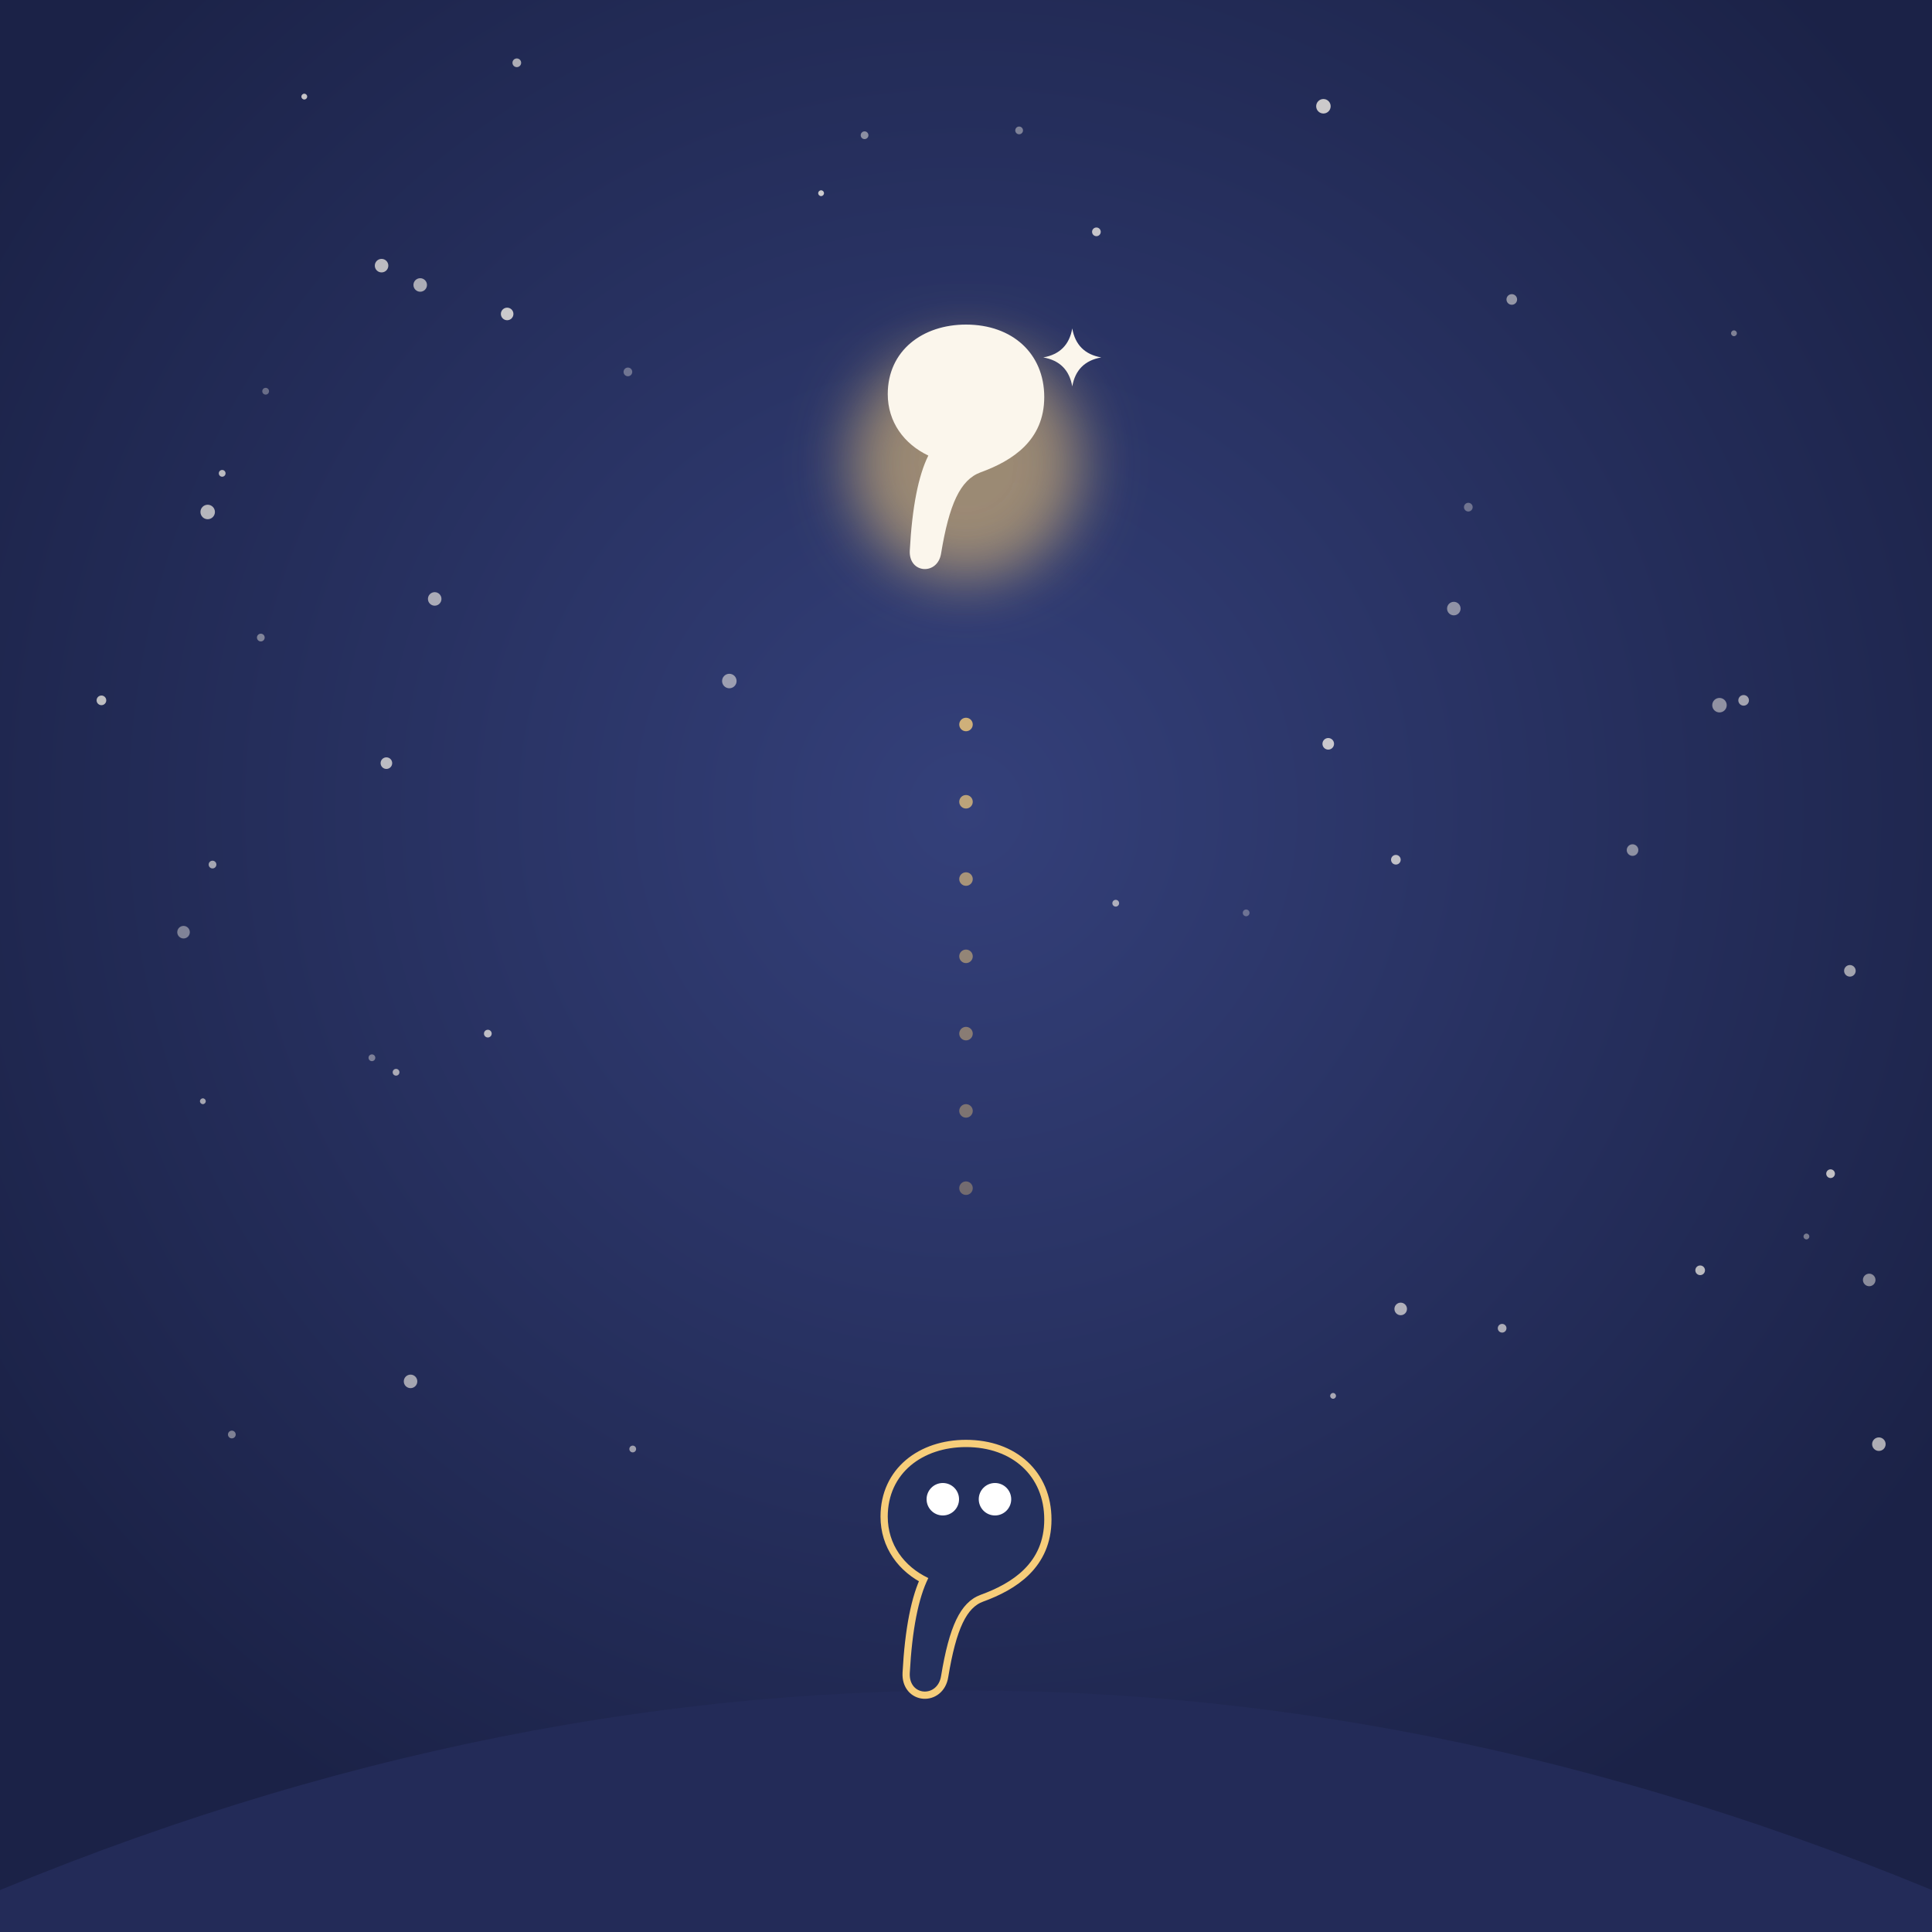
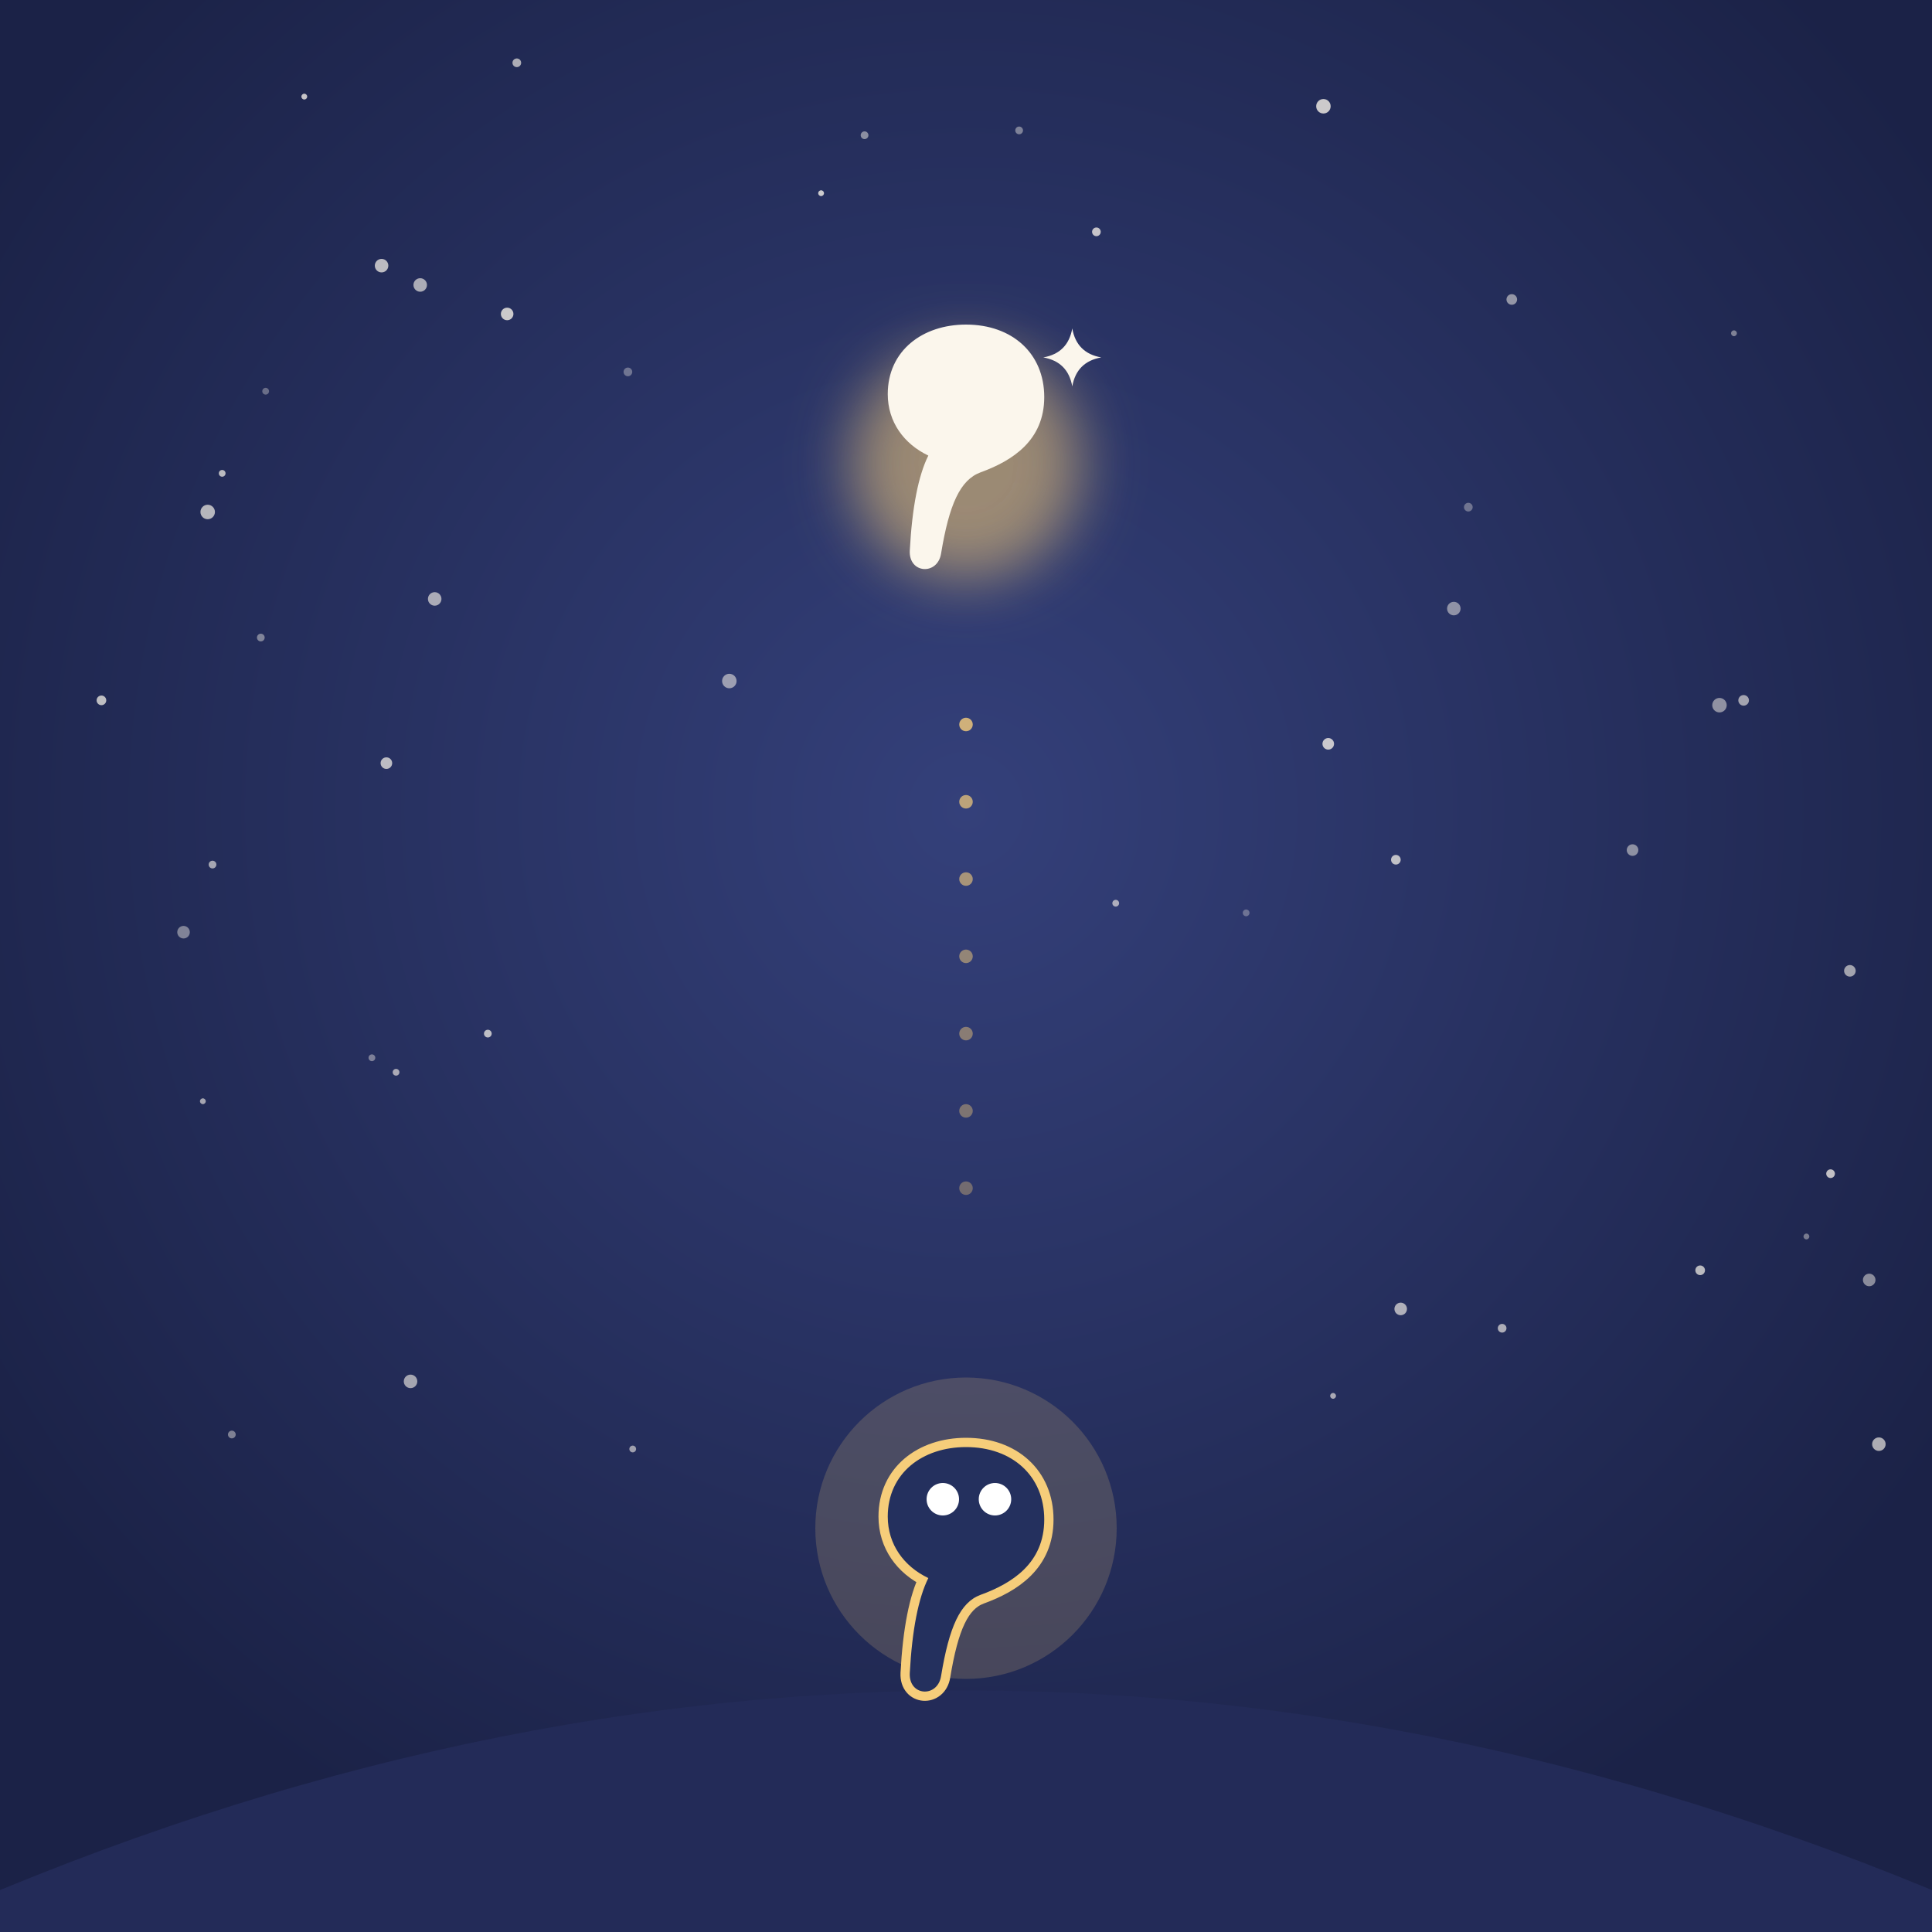
<svg xmlns="http://www.w3.org/2000/svg" viewBox="0 0 400 400" preserveAspectRatio="xMidYMid slice">
  <rect width="400" height="400" fill="url(#p11-glow)" />
  <defs>
    <radialGradient id="p11-glow" cx=".5" cy=".42" r=".6">
      <stop offset="0" stop-color="#34407A" />
      <stop offset="1" stop-color="#1B2247" />
    </radialGradient>
    <filter id="p11-blur" x="-1" y="-1" width="3" height="3">
      <feGaussianBlur stdDeviation="6" />
    </filter>
  </defs>
  <circle cx="361" cy="145" r="1.1" fill="#FBF6EC" opacity="0.59" />
  <circle cx="80" cy="158" r="1.2" fill="#FBF6EC" opacity="0.70" />
  <circle cx="46" cy="98" r="0.7" fill="#FBF6EC" opacity="0.70" />
  <circle cx="274" cy="22" r="1.5" fill="#FBF6EC" opacity="0.78" />
  <circle cx="258" cy="189" r="0.7" fill="#FBF6EC" opacity="0.31" />
  <circle cx="211" cy="27" r="0.8" fill="#FBF6EC" opacity="0.42" />
  <circle cx="21" cy="145" r="1.0" fill="#FBF6EC" opacity="0.72" />
  <circle cx="389" cy="299" r="1.4" fill="#FBF6EC" opacity="0.65" />
  <circle cx="130" cy="77" r="0.9" fill="#FBF6EC" opacity="0.34" />
  <circle cx="301" cy="126" r="1.4" fill="#FBF6EC" opacity="0.49" />
  <circle cx="374" cy="256" r="0.6" fill="#FBF6EC" opacity="0.40" />
  <circle cx="356" cy="146" r="1.5" fill="#FBF6EC" opacity="0.50" />
  <circle cx="38" cy="193" r="1.3" fill="#FBF6EC" opacity="0.43" />
  <circle cx="43" cy="106" r="1.5" fill="#FBF6EC" opacity="0.68" />
  <circle cx="55" cy="81" r="0.7" fill="#FBF6EC" opacity="0.33" />
  <circle cx="313" cy="62" r="1.1" fill="#FBF6EC" opacity="0.52" />
  <circle cx="82" cy="222" r="0.7" fill="#FBF6EC" opacity="0.62" />
  <circle cx="54" cy="132" r="0.8" fill="#FBF6EC" opacity="0.43" />
  <circle cx="379" cy="243" r="0.9" fill="#FBF6EC" opacity="0.74" />
  <circle cx="90" cy="124" r="1.4" fill="#FBF6EC" opacity="0.62" />
  <circle cx="48" cy="297" r="0.8" fill="#FBF6EC" opacity="0.43" />
  <circle cx="304" cy="105" r="0.9" fill="#FBF6EC" opacity="0.34" />
  <circle cx="44" cy="179" r="0.8" fill="#FBF6EC" opacity="0.60" />
  <circle cx="151" cy="141" r="1.5" fill="#FBF6EC" opacity="0.54" />
  <circle cx="79" cy="55" r="1.4" fill="#FBF6EC" opacity="0.71" />
  <circle cx="105" cy="65" r="1.3" fill="#FBF6EC" opacity="0.77" />
  <circle cx="85" cy="286" r="1.4" fill="#FBF6EC" opacity="0.60" />
  <circle cx="170" cy="40" r="0.6" fill="#FBF6EC" opacity="0.78" />
  <circle cx="101" cy="214" r="0.8" fill="#FBF6EC" opacity="0.71" />
  <circle cx="77" cy="219" r="0.7" fill="#FBF6EC" opacity="0.41" />
  <circle cx="359" cy="69" r="0.6" fill="#FBF6EC" opacity="0.43" />
  <circle cx="179" cy="28" r="0.8" fill="#FBF6EC" opacity="0.48" />
  <circle cx="227" cy="48" r="0.9" fill="#FBF6EC" opacity="0.75" />
  <circle cx="383" cy="201" r="1.2" fill="#FBF6EC" opacity="0.59" />
  <circle cx="63" cy="20" r="0.6" fill="#FBF6EC" opacity="0.76" />
  <circle cx="276" cy="289" r="0.6" fill="#FBF6EC" opacity="0.62" />
  <circle cx="131" cy="300" r="0.7" fill="#FBF6EC" opacity="0.57" />
  <circle cx="290" cy="271" r="1.3" fill="#FBF6EC" opacity="0.65" />
  <circle cx="311" cy="275" r="0.9" fill="#FBF6EC" opacity="0.64" />
  <circle cx="352" cy="263" r="1.0" fill="#FBF6EC" opacity="0.70" />
  <circle cx="338" cy="176" r="1.2" fill="#FBF6EC" opacity="0.49" />
  <circle cx="231" cy="187" r="0.7" fill="#FBF6EC" opacity="0.62" />
  <circle cx="387" cy="265" r="1.3" fill="#FBF6EC" opacity="0.49" />
  <circle cx="289" cy="178" r="1.0" fill="#FBF6EC" opacity="0.72" />
  <circle cx="42" cy="228" r="0.6" fill="#FBF6EC" opacity="0.60" />
  <circle cx="275" cy="154" r="1.2" fill="#FBF6EC" opacity="0.76" />
  <circle cx="107" cy="13" r="0.9" fill="#FBF6EC" opacity="0.64" />
  <circle cx="87" cy="59" r="1.4" fill="#FBF6EC" opacity="0.63" />
  <circle cx="200" cy="96" r="24" fill="#F6CD7A" opacity=".55" filter="url(#p11-blur)" />
  <g transform="translate(175.4 64.8) scale(1.2)">
    <path d="M7 14C7 6.5 13 2 20.5 2C28.5 2 34 7 34 14.5C34 22 28.5 25.5 23 27.5C19.5 28.8 17.6 33 16.2 41.5C15.6 45.3 10.6 45 10.8 41C11.2 33.5 12.3 28 14 24.6C9.8 22.6 7 18.8 7 14Z" fill="#FBF6EC" />
  </g>
  <path d="M0 -10Q1.5 -1.5 10 0Q1.5 1.5 0 10Q-1.5 1.5 -10 0Q-1.5 -1.5 0 -10Z" transform="translate(222 74) scale(0.6)" fill="#FBF6EC" />
  <circle cx="200" cy="150" r="1.4" fill="#F6CD7A" opacity="0.8" />
  <circle cx="200" cy="166" r="1.4" fill="#F6CD7A" opacity="0.7" />
  <circle cx="200" cy="182" r="1.4" fill="#F6CD7A" opacity="0.6" />
  <circle cx="200" cy="198" r="1.4" fill="#F6CD7A" opacity="0.5" />
  <circle cx="200" cy="214" r="1.4" fill="#F6CD7A" opacity="0.45" />
  <circle cx="200" cy="230" r="1.4" fill="#F6CD7A" opacity="0.4" />
  <circle cx="200" cy="246" r="1.4" fill="#F6CD7A" opacity="0.35" />
  <path d="M-20 400Q200 300 420 400Z" fill="#232B58" />
  <g transform="translate(175.4 297.2) scale(1.2)">
-     <path d="M7 14C7 6.5 13 2 20.5 2C28.5 2 34 7 34 14.5C34 22 28.5 25.5 23 27.5C19.5 28.8 17.6 33 16.2 41.5C15.6 45.3 10.6 45 10.8 41C11.2 33.5 12.3 28 14 24.6C9.8 22.6 7 18.8 7 14Z" fill="none" stroke="#F6CD7A" stroke-width="2.5" />
+     <circle cx="20.5" cy="16" r="26" fill="#F6CD7A" opacity=".18" />
+     <path d="M7 14C7 6.5 13 2 20.5 2C28.5 2 34 7 34 14.5C34 22 28.5 25.5 23 27.5C19.5 28.8 17.6 33 16.2 41.5C15.6 45.3 10.6 45 10.8 41C11.2 33.5 12.3 28 14 24.6C9.8 22.6 7 18.8 7 14Z" fill="none" stroke="#F6CD7A" stroke-width="3.2" />
    <path d="M7 14C7 6.5 13 2 20.5 2C28.5 2 34 7 34 14.5C34 22 28.5 25.5 23 27.5C19.5 28.8 17.6 33 16.2 41.5C15.6 45.3 10.6 45 10.8 41C11.2 33.5 12.3 28 14 24.6C9.8 22.6 7 18.8 7 14Z" fill="#24305E" />
    <circle cx="16.5" cy="11" r="2.8" fill="#fff" />
    <circle cx="25.5" cy="11" r="2.8" fill="#fff" />
  </g>
</svg>
